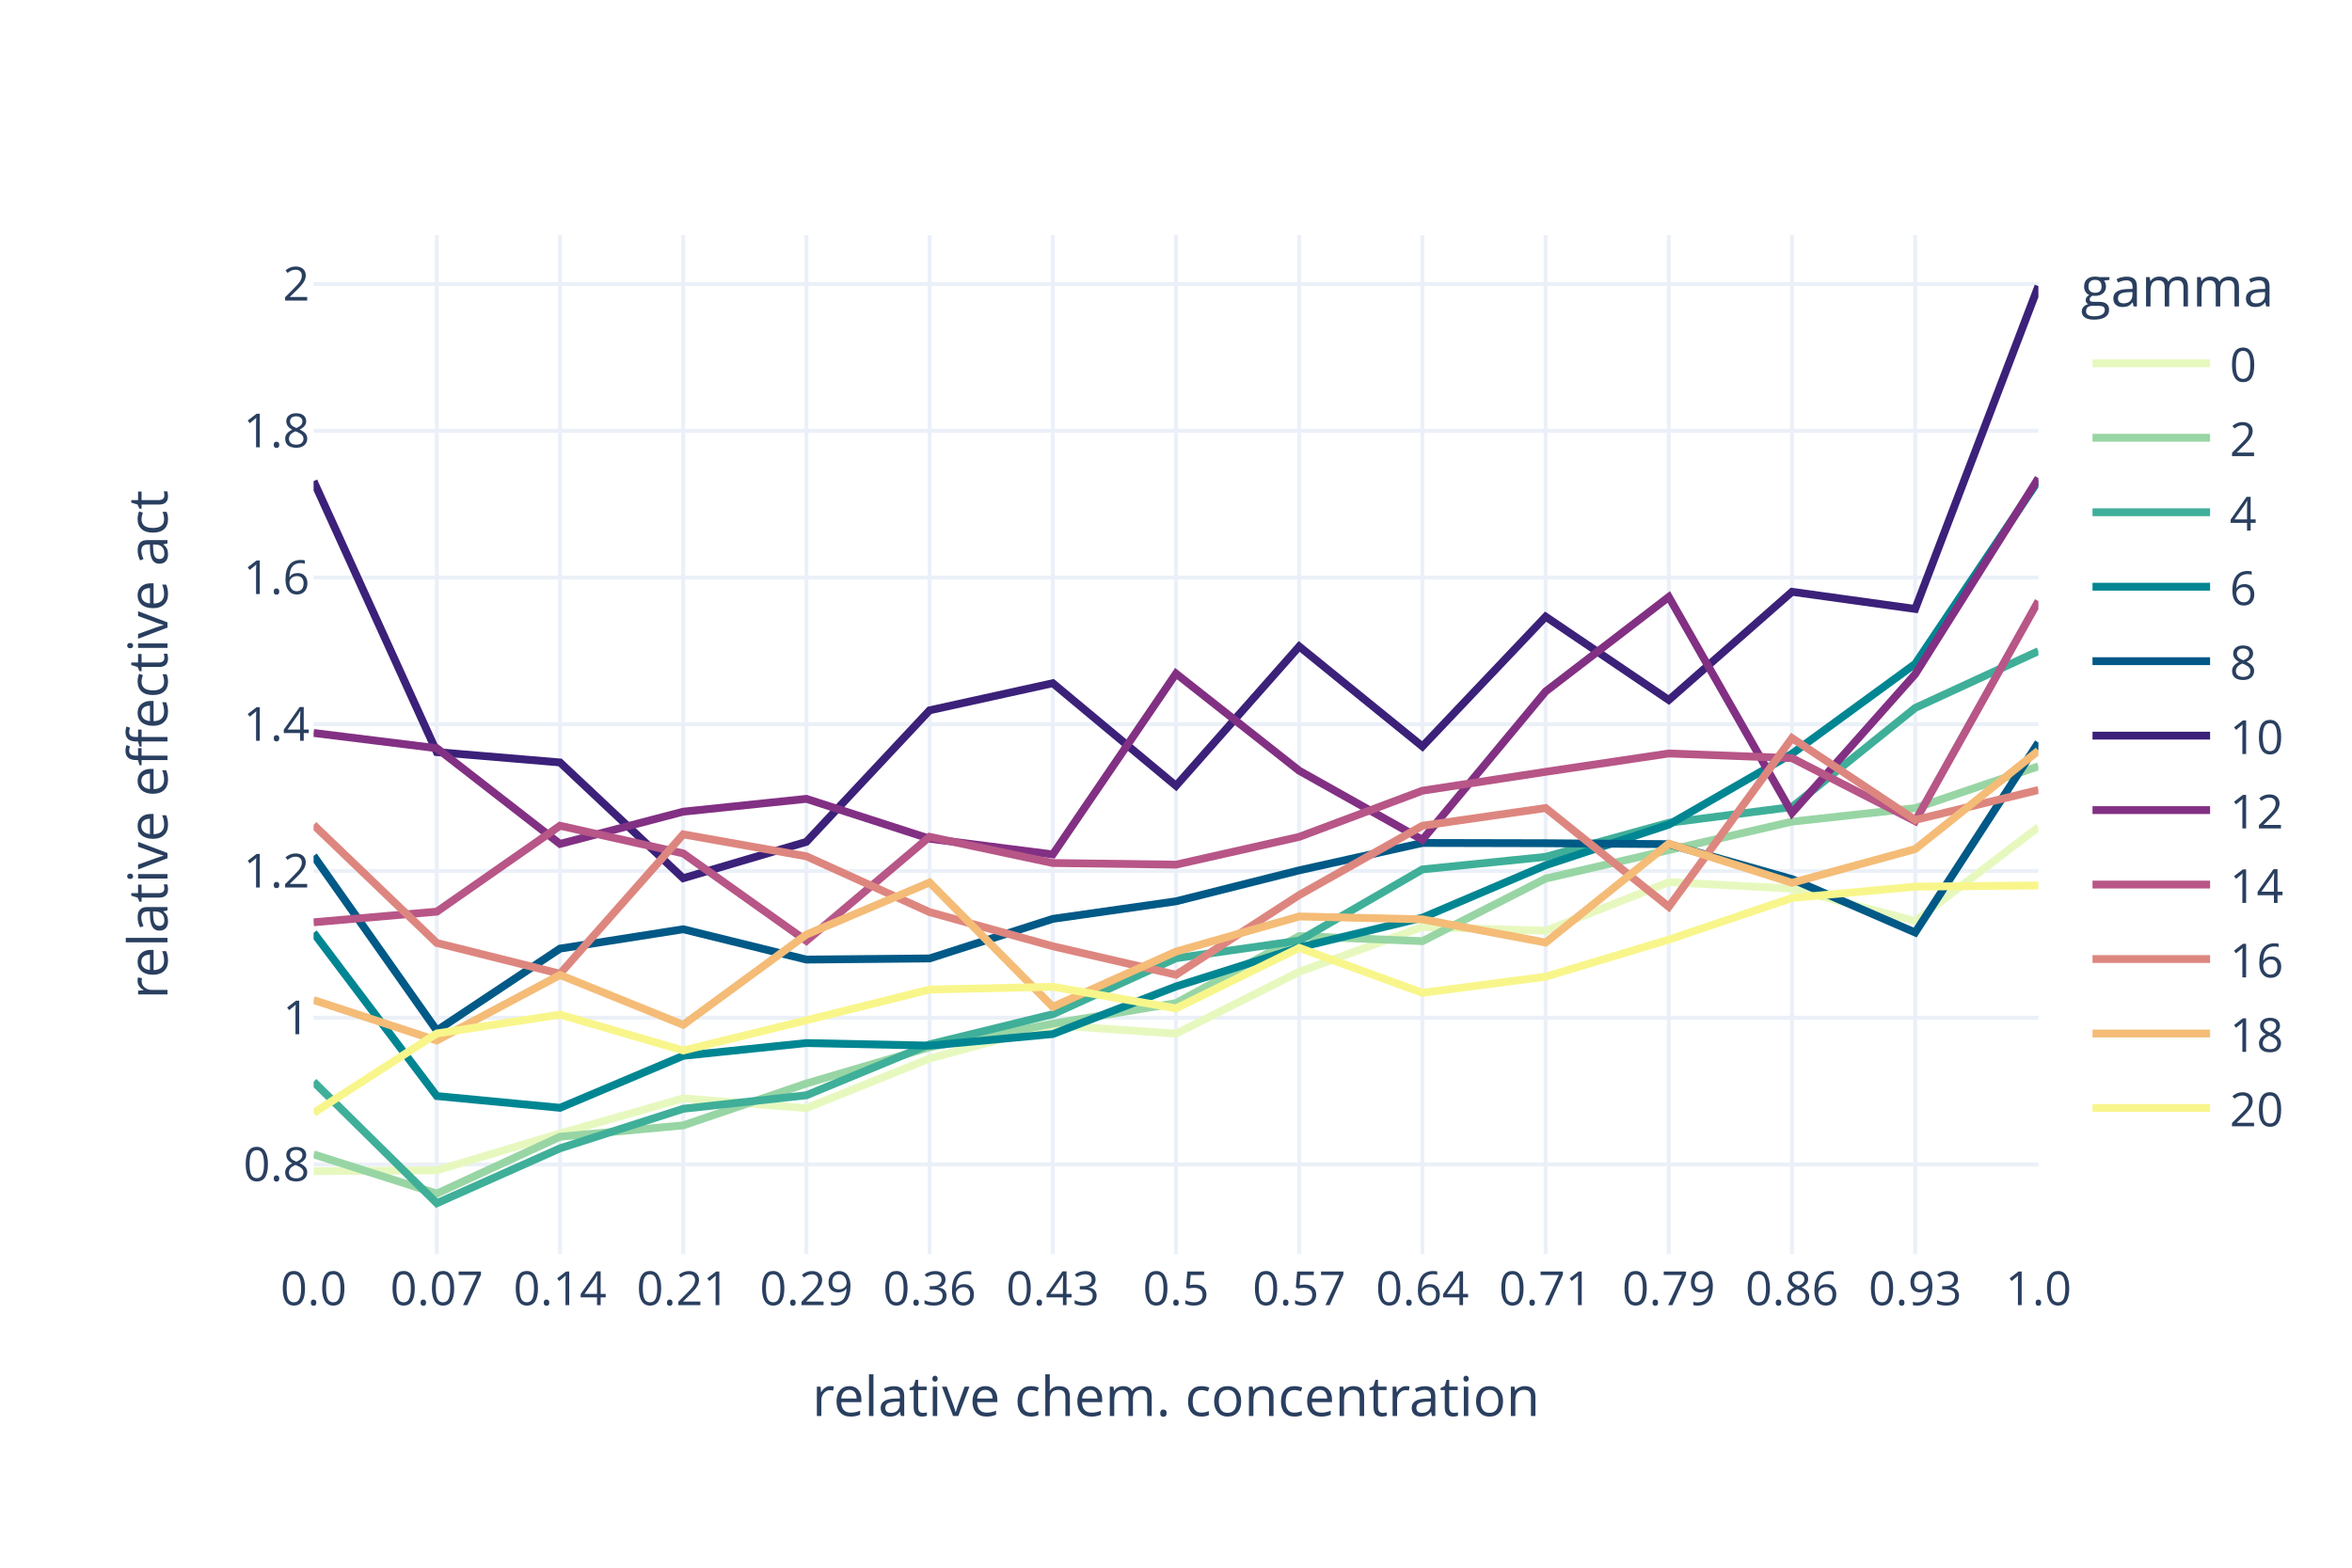
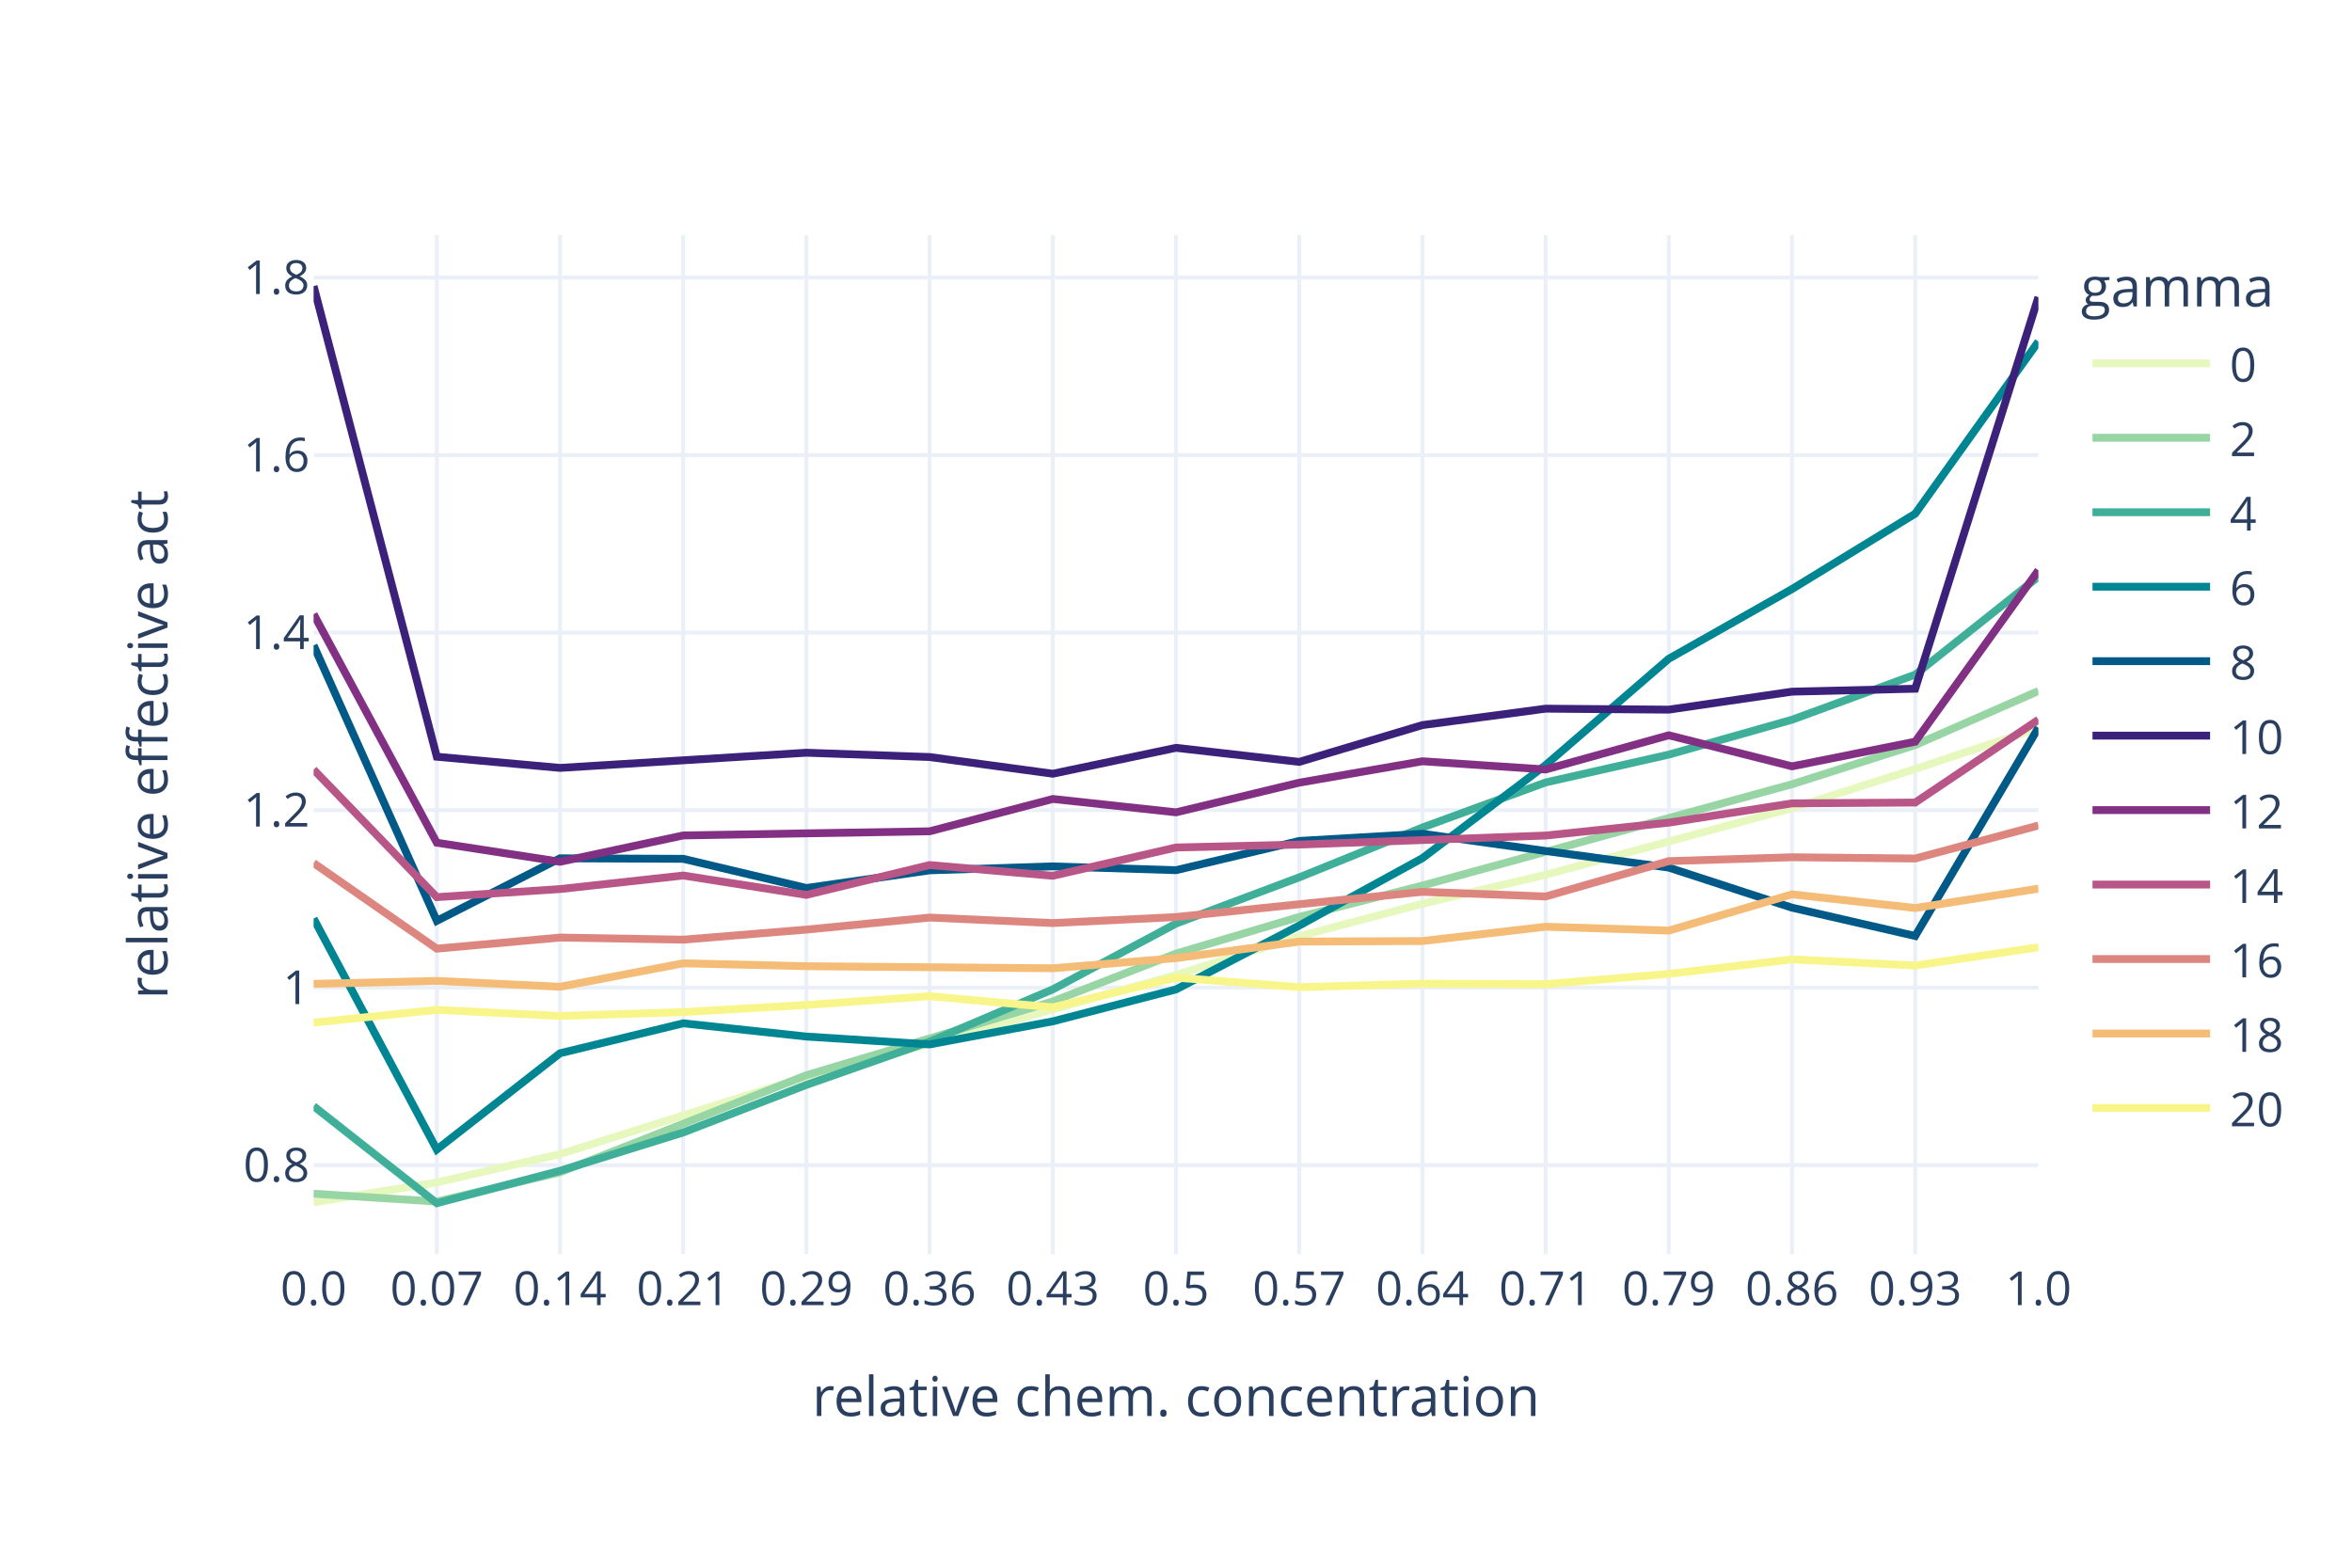
<svg xmlns="http://www.w3.org/2000/svg" class="main-svg" width="600" height="400" style="" viewBox="0 0 600 400">
  <rect x="0" y="0" width="600" height="400" style="fill: rgb(255, 255, 255); fill-opacity: 1;" />
-   <defs id="defs-018932">
+   <defs id="defs-c2a983">
    <g class="clips">
-       <clipPath id="clip018932xyplot" class="plotclip">
+       <clipPath id="clipc2a983xyplot" class="plotclip">
        <rect width="440" height="260" />
      </clipPath>
-       <clipPath class="axesclip" id="clip018932x">
+       <clipPath class="axesclip" id="clipc2a983x">
        <rect x="80" y="0" width="440" height="400" />
      </clipPath>
-       <clipPath class="axesclip" id="clip018932y">
+       <clipPath class="axesclip" id="clipc2a983y">
        <rect x="0" y="60" width="600" height="260" />
      </clipPath>
-       <clipPath class="axesclip" id="clip018932xy">
+       <clipPath class="axesclip" id="clipc2a983xy">
        <rect x="80" y="60" width="440" height="260" />
      </clipPath>
    </g>
    <g class="gradients" />
    <g class="patterns" />
  </defs>
  <g class="bglayer" />
  <g class="layer-below">
    <g class="imagelayer" />
    <g class="shapelayer" />
  </g>
  <g class="cartesianlayer">
    <g class="subplot xy">
      <g class="layer-subplot">
        <g class="shapelayer" />
        <g class="imagelayer" />
      </g>
      <g class="minor-gridlayer">
        <g class="x" />
        <g class="y" />
      </g>
      <g class="gridlayer">
        <g class="x">
          <path class="xgrid crisp" transform="translate(111.43,0)" d="M0,60v260" style="stroke: rgb(235, 240, 248); stroke-opacity: 1; stroke-width: 1px;" />
          <path class="xgrid crisp" transform="translate(142.86,0)" d="M0,60v260" style="stroke: rgb(235, 240, 248); stroke-opacity: 1; stroke-width: 1px;" />
          <path class="xgrid crisp" transform="translate(174.29,0)" d="M0,60v260" style="stroke: rgb(235, 240, 248); stroke-opacity: 1; stroke-width: 1px;" />
          <path class="xgrid crisp" transform="translate(205.71,0)" d="M0,60v260" style="stroke: rgb(235, 240, 248); stroke-opacity: 1; stroke-width: 1px;" />
          <path class="xgrid crisp" transform="translate(237.14,0)" d="M0,60v260" style="stroke: rgb(235, 240, 248); stroke-opacity: 1; stroke-width: 1px;" />
          <path class="xgrid crisp" transform="translate(268.57,0)" d="M0,60v260" style="stroke: rgb(235, 240, 248); stroke-opacity: 1; stroke-width: 1px;" />
          <path class="xgrid crisp" transform="translate(300,0)" d="M0,60v260" style="stroke: rgb(235, 240, 248); stroke-opacity: 1; stroke-width: 1px;" />
          <path class="xgrid crisp" transform="translate(331.43,0)" d="M0,60v260" style="stroke: rgb(235, 240, 248); stroke-opacity: 1; stroke-width: 1px;" />
          <path class="xgrid crisp" transform="translate(362.86,0)" d="M0,60v260" style="stroke: rgb(235, 240, 248); stroke-opacity: 1; stroke-width: 1px;" />
          <path class="xgrid crisp" transform="translate(394.29,0)" d="M0,60v260" style="stroke: rgb(235, 240, 248); stroke-opacity: 1; stroke-width: 1px;" />
          <path class="xgrid crisp" transform="translate(425.71,0)" d="M0,60v260" style="stroke: rgb(235, 240, 248); stroke-opacity: 1; stroke-width: 1px;" />
          <path class="xgrid crisp" transform="translate(457.14,0)" d="M0,60v260" style="stroke: rgb(235, 240, 248); stroke-opacity: 1; stroke-width: 1px;" />
          <path class="xgrid crisp" transform="translate(488.57,0)" d="M0,60v260" style="stroke: rgb(235, 240, 248); stroke-opacity: 1; stroke-width: 1px;" />
        </g>
        <g class="y">
-           <path class="ygrid crisp" transform="translate(0,297.12)" d="M80,0h440" style="stroke: rgb(235, 240, 248); stroke-opacity: 1; stroke-width: 1px;" />
-           <path class="ygrid crisp" transform="translate(0,259.68)" d="M80,0h440" style="stroke: rgb(235, 240, 248); stroke-opacity: 1; stroke-width: 1px;" />
-           <path class="ygrid crisp" transform="translate(0,222.24)" d="M80,0h440" style="stroke: rgb(235, 240, 248); stroke-opacity: 1; stroke-width: 1px;" />
-           <path class="ygrid crisp" transform="translate(0,184.8)" d="M80,0h440" style="stroke: rgb(235, 240, 248); stroke-opacity: 1; stroke-width: 1px;" />
-           <path class="ygrid crisp" transform="translate(0,147.36)" d="M80,0h440" style="stroke: rgb(235, 240, 248); stroke-opacity: 1; stroke-width: 1px;" />
-           <path class="ygrid crisp" transform="translate(0,109.92)" d="M80,0h440" style="stroke: rgb(235, 240, 248); stroke-opacity: 1; stroke-width: 1px;" />
-           <path class="ygrid crisp" transform="translate(0,72.48)" d="M80,0h440" style="stroke: rgb(235, 240, 248); stroke-opacity: 1; stroke-width: 1px;" />
+           <path class="ygrid crisp" transform="translate(0,297.29)" d="M80,0h440" style="stroke: rgb(235, 240, 248); stroke-opacity: 1; stroke-width: 1px;" />
+           <path class="ygrid crisp" transform="translate(0,251.99)" d="M80,0h440" style="stroke: rgb(235, 240, 248); stroke-opacity: 1; stroke-width: 1px;" />
+           <path class="ygrid crisp" transform="translate(0,206.7)" d="M80,0h440" style="stroke: rgb(235, 240, 248); stroke-opacity: 1; stroke-width: 1px;" />
+           <path class="ygrid crisp" transform="translate(0,161.41)" d="M80,0h440" style="stroke: rgb(235, 240, 248); stroke-opacity: 1; stroke-width: 1px;" />
+           <path class="ygrid crisp" transform="translate(0,116.11)" d="M80,0h440" style="stroke: rgb(235, 240, 248); stroke-opacity: 1; stroke-width: 1px;" />
+           <path class="ygrid crisp" transform="translate(0,70.82)" d="M80,0h440" style="stroke: rgb(235, 240, 248); stroke-opacity: 1; stroke-width: 1px;" />
        </g>
      </g>
      <g class="zerolinelayer" />
      <g class="layer-between">
        <g class="shapelayer" />
        <g class="imagelayer" />
      </g>
      <path class="xlines-below" />
      <path class="ylines-below" />
      <g class="overlines-below" />
      <g class="xaxislayer-below" />
      <g class="yaxislayer-below" />
      <g class="overaxes-below" />
      <g class="overplot">
-         <g class="xy" transform="translate(80,60)" clip-path="url(#clip018932xyplot)">
+         <g class="xy" transform="translate(80,60)" clip-path="url(#clipc2a983xyplot)">
          <g class="scatterlayer mlayer">
-             <g class="trace scatter tracea5b997" style="stroke-miterlimit: 2; opacity: 1;">
-               <g class="fills" />
-               <g class="errorbars" />
-               <g class="lines">
-                 <path class="js-line" d="M0,238.83L31.43,238.61L62.86,229.21L94.29,220.26L125.71,222.74L157.14,210.09L188.57,201.57L220,203.74L251.43,187.96L282.86,176.51L314.29,177.49L345.71,165.08L377.14,166.74L408.57,175.01L440,151.04" style="vector-effect: none; fill: none; stroke: rgb(231, 248, 191); stroke-opacity: 1; stroke-width: 2px; opacity: 1;" />
-               </g>
-               <g class="points" />
-               <g class="text" />
-             </g>
-             <g class="trace scatter trace0f6d5e" style="stroke-miterlimit: 2; opacity: 1;">
-               <g class="fills" />
-               <g class="errorbars" />
-               <g class="lines">
-                 <path class="js-line" d="M0,234.54L31.43,244.55L62.86,230.04L94.29,227.14L125.71,216.46L157.14,207.2L188.57,201.18L220,195.94L251.43,178.85L282.86,180.14L314.29,164.17L377.14,149.64L408.57,146.2L440,135.53" style="vector-effect: none; fill: none; stroke: rgb(152, 213, 164); stroke-opacity: 1; stroke-width: 2px; opacity: 1;" />
-               </g>
-               <g class="points" />
-               <g class="text" />
-             </g>
-             <g class="trace scatter traced49650" style="stroke-miterlimit: 2; opacity: 1;">
-               <g class="fills" />
-               <g class="errorbars" />
-               <g class="lines">
-                 <path class="js-line" d="M0,216.01L31.43,247L62.86,233L94.29,222.91L125.71,219.46L157.14,206.47L188.57,198.78L220,184.49L251.43,180L282.86,161.83L314.29,158.63L345.71,149.94L377.14,145.91L408.57,120.63L440,106.14" style="vector-effect: none; fill: none; stroke: rgb(63, 175, 153); stroke-opacity: 1; stroke-width: 2px; opacity: 1;" />
-               </g>
-               <g class="points" />
-               <g class="text" />
-             </g>
-             <g class="trace scatter trace5d681d" style="stroke-miterlimit: 2; opacity: 1;">
-               <g class="fills" />
-               <g class="errorbars" />
-               <g class="lines">
-                 <path class="js-line" d="M0,178.01L31.43,219.66L62.86,222.66L94.29,209.39L125.71,206.14L157.14,206.79L188.57,203.84L220,191.7L251.43,181.75L282.86,174.15L314.29,160.77L345.71,150.4L377.14,132.32L408.57,109.39L440,62.59" style="vector-effect: none; fill: none; stroke: rgb(0, 134, 146); stroke-opacity: 1; stroke-width: 2px; opacity: 1;" />
-               </g>
-               <g class="points" />
-               <g class="text" />
-             </g>
-             <g class="trace scatter tracec8e648" style="stroke-miterlimit: 2; opacity: 1;">
-               <g class="fills" />
-               <g class="errorbars" />
-               <g class="lines">
-                 <path class="js-line" d="M0,158.37L31.43,202.94L62.86,182.04L94.29,177.1L125.71,184.84L157.14,184.55L188.57,174.45L220,169.97L251.43,162.07L282.86,155.08L314.29,155.15L345.71,155.39L377.14,164.31L408.57,177.93L440,129.46" style="vector-effect: none; fill: none; stroke: rgb(0, 89, 134); stroke-opacity: 1; stroke-width: 2px; opacity: 1;" />
-               </g>
-               <g class="points" />
-               <g class="text" />
-             </g>
-             <g class="trace scatter tracee1a0d4" style="stroke-miterlimit: 2; opacity: 1;">
-               <g class="fills" />
-               <g class="errorbars" />
-               <g class="lines">
-                 <path class="js-line" d="M0,62.76L31.43,131.9L62.86,134.54L94.29,164.08L125.71,154.8L157.14,121.24L188.57,114.32L220,140.5L251.43,104.94L282.86,130.45L314.29,97.34L345.71,118.6L377.14,91L408.57,95.37L440,13" style="vector-effect: none; fill: none; stroke: rgb(59, 33, 121); stroke-opacity: 1; stroke-width: 2px; opacity: 1;" />
-               </g>
-               <g class="points" />
-               <g class="text" />
-             </g>
-             <g class="trace scatter trace4d75e2" style="stroke-miterlimit: 2; opacity: 1;">
-               <g class="fills" />
-               <g class="errorbars" />
-               <g class="lines">
-                 <path class="js-line" d="M0,127.02L31.43,130.91L62.86,155.33L94.29,147.1L125.71,143.83L157.14,154L188.57,158.01L220,111.87L251.43,136.65L282.86,154.28L314.29,116.43L345.71,92.31L377.14,147.41L408.57,112.01L440,62" style="vector-effect: none; fill: none; stroke: rgb(130, 48, 131); stroke-opacity: 1; stroke-width: 2px; opacity: 1;" />
-               </g>
-               <g class="points" />
-               <g class="text" />
-             </g>
-             <g class="trace scatter traceccb942" style="stroke-miterlimit: 2; opacity: 1;">
-               <g class="fills" />
-               <g class="errorbars" />
-               <g class="lines">
-                 <path class="js-line" d="M0,175.32L31.43,172.61L62.86,150.69L94.29,157.75L125.71,180.06L157.14,153.52L188.57,160.2L220,160.62L251.43,153.53L282.86,141.75L314.29,136.93L345.71,132.25L377.14,133.44L408.57,149.52L440,93.37" style="vector-effect: none; fill: none; stroke: rgb(183, 86, 135); stroke-opacity: 1; stroke-width: 2px; opacity: 1;" />
-               </g>
-               <g class="points" />
-               <g class="text" />
-             </g>
-             <g class="trace scatter trace6f4fd1" style="stroke-miterlimit: 2; opacity: 1;">
-               <g class="fills" />
-               <g class="errorbars" />
-               <g class="lines">
-                 <path class="js-line" d="M0,150.47L31.43,180.6L62.86,188.45L94.29,152.89L125.71,158.49L157.14,172.73L188.57,181.44L220,188.71L251.43,168.37L282.86,150.69L314.29,146.17L345.71,171.37L377.14,128.33L408.57,149.21L440,141.57" style="vector-effect: none; fill: none; stroke: rgb(221, 134, 127); stroke-opacity: 1; stroke-width: 2px; opacity: 1;" />
-               </g>
-               <g class="points" />
-               <g class="text" />
-             </g>
-             <g class="trace scatter trace97f7c3" style="stroke-miterlimit: 2; opacity: 1;">
-               <g class="fills" />
-               <g class="errorbars" />
-               <g class="lines">
-                 <path class="js-line" d="M0,195.16L31.43,205.48L62.86,188.77L94.29,201.48L125.71,178.46L157.14,165.17L188.57,196.9L220,182.8L251.43,173.84L282.86,174.57L314.29,180.49L345.71,155.26L377.14,165.25L408.57,156.64L440,131.54" style="vector-effect: none; fill: none; stroke: rgb(244, 188, 119); stroke-opacity: 1; stroke-width: 2px; opacity: 1;" />
-               </g>
-               <g class="points" />
-               <g class="text" />
-             </g>
-             <g class="trace scatter trace2f1fdb" style="stroke-miterlimit: 2; opacity: 1;">
-               <g class="fills" />
-               <g class="errorbars" />
-               <g class="lines">
-                 <path class="js-line" d="M0,223.97L31.43,203.69L62.86,198.88L94.29,208.03L125.71,200.32L157.14,192.49L188.57,191.78L220,197.29L251.43,181.85L282.86,193.32L314.29,189.2L345.71,179.75L377.14,169.12L408.57,166.23L440,165.93" style="vector-effect: none; fill: none; stroke: rgb(248, 246, 139); stroke-opacity: 1; stroke-width: 2px; opacity: 1;" />
+             <g class="trace scatter tracea53ca1" style="stroke-miterlimit: 2; opacity: 1;">
+               <g class="fills" />
+               <g class="errorbars" />
+               <g class="lines">
+                 <path class="js-line" d="M0,246.77L31.43,241.71L62.86,234.47L125.71,214.73L157.14,206.34L220,188.76L251.43,178.88L282.86,170.58L314.29,163.2L377.14,146.2L408.57,136.21L440,125.74" style="vector-effect: none; fill: none; stroke: rgb(231, 248, 191); stroke-opacity: 1; stroke-width: 2px; opacity: 1;" />
+               </g>
+               <g class="points" />
+               <g class="text" />
+             </g>
+             <g class="trace scatter traceb5801e" style="stroke-miterlimit: 2; opacity: 1;">
+               <g class="fills" />
+               <g class="errorbars" />
+               <g class="lines">
+                 <path class="js-line" d="M0,244.58L31.43,246.59L62.86,239.11L125.71,214.35L157.14,204.96L188.57,195.51L220,183.31L251.43,173.96L282.86,165.95L377.14,140.1L408.57,130.1L440,116.31" style="vector-effect: none; fill: none; stroke: rgb(152, 213, 164); stroke-opacity: 1; stroke-width: 2px; opacity: 1;" />
+               </g>
+               <g class="points" />
+               <g class="text" />
+             </g>
+             <g class="trace scatter tracecc610e" style="stroke-miterlimit: 2; opacity: 1;">
+               <g class="fills" />
+               <g class="errorbars" />
+               <g class="lines">
+                 <path class="js-line" d="M0,222.24L31.43,247L62.86,238.73L94.29,228.95L125.71,216.81L157.14,205.78L188.57,192.44L220,175.65L251.43,163.86L282.86,151.14L314.29,139.64L345.71,132.54L377.14,123.64L408.57,112.13L440,87.13" style="vector-effect: none; fill: none; stroke: rgb(63, 175, 153); stroke-opacity: 1; stroke-width: 2px; opacity: 1;" />
+               </g>
+               <g class="points" />
+               <g class="text" />
+             </g>
+             <g class="trace scatter trace38990d" style="stroke-miterlimit: 2; opacity: 1;">
+               <g class="fills" />
+               <g class="errorbars" />
+               <g class="lines">
+                 <path class="js-line" d="M0,174.37L31.43,233.3L62.86,208.74L94.29,201.1L125.71,204.48L157.14,206.48L188.57,200.6L220,192.45L251.43,176.16L282.86,158.96L314.29,135.21L345.71,108.08L377.14,90.3L408.57,71.07L440,27.15" style="vector-effect: none; fill: none; stroke: rgb(0, 134, 146); stroke-opacity: 1; stroke-width: 2px; opacity: 1;" />
+               </g>
+               <g class="points" />
+               <g class="text" />
+             </g>
+             <g class="trace scatter trace3bfdee" style="stroke-miterlimit: 2; opacity: 1;">
+               <g class="fills" />
+               <g class="errorbars" />
+               <g class="lines">
+                 <path class="js-line" d="M0,104.66L31.43,174.95L62.86,159L94.29,159.13L125.71,166.58L157.14,162.07L188.57,161.06L220,162.03L251.43,154.57L282.86,152.74L314.29,157.13L345.71,161.37L377.14,171.6L408.57,178.82L440,125.68" style="vector-effect: none; fill: none; stroke: rgb(0, 89, 134); stroke-opacity: 1; stroke-width: 2px; opacity: 1;" />
+               </g>
+               <g class="points" />
+               <g class="text" />
+             </g>
+             <g class="trace scatter trace6e391d" style="stroke-miterlimit: 2; opacity: 1;">
+               <g class="fills" />
+               <g class="errorbars" />
+               <g class="lines">
+                 <path class="js-line" d="M0,13L31.43,133.08L62.86,135.93L125.71,132.06L157.14,133.16L188.57,137.42L220,130.81L251.43,134.4L282.86,125.01L314.29,120.82L345.71,121.07L377.14,116.48L408.57,115.73L440,15.81" style="vector-effect: none; fill: none; stroke: rgb(59, 33, 121); stroke-opacity: 1; stroke-width: 2px; opacity: 1;" />
+               </g>
+               <g class="points" />
+               <g class="text" />
+             </g>
+             <g class="trace scatter traceed27bd" style="stroke-miterlimit: 2; opacity: 1;">
+               <g class="fills" />
+               <g class="errorbars" />
+               <g class="lines">
+                 <path class="js-line" d="M0,96.7L31.43,155.02L62.86,159.88L94.29,153.17L125.71,152.63L157.14,152.11L188.57,143.86L220,147.27L251.43,139.7L282.86,134.24L314.29,136.33L345.71,127.61L377.14,135.53L408.57,129.24L440,85.51" style="vector-effect: none; fill: none; stroke: rgb(130, 48, 131); stroke-opacity: 1; stroke-width: 2px; opacity: 1;" />
+               </g>
+               <g class="points" />
+               <g class="text" />
+             </g>
+             <g class="trace scatter trace89a3ec" style="stroke-miterlimit: 2; opacity: 1;">
+               <g class="fills" />
+               <g class="errorbars" />
+               <g class="lines">
+                 <path class="js-line" d="M0,136.36L31.43,168.91L62.86,166.85L94.29,163.39L125.71,168.33L157.14,160.72L188.57,163.46L220,156.24L251.43,155.49L314.29,153.19L345.71,149.9L377.14,144.98L408.57,144.77L440,123.64" style="vector-effect: none; fill: none; stroke: rgb(183, 86, 135); stroke-opacity: 1; stroke-width: 2px; opacity: 1;" />
+               </g>
+               <g class="points" />
+               <g class="text" />
+             </g>
+             <g class="trace scatter trace10d7d2" style="stroke-miterlimit: 2; opacity: 1;">
+               <g class="fills" />
+               <g class="errorbars" />
+               <g class="lines">
+                 <path class="js-line" d="M0,160.21L31.43,182.05L62.86,179.22L94.29,179.76L125.71,177.19L157.14,174.12L188.57,175.52L220,173.99L251.43,170.71L282.86,167.55L314.29,168.74L345.71,159.72L377.14,158.73L408.57,159.05L440,150.63" style="vector-effect: none; fill: none; stroke: rgb(221, 134, 127); stroke-opacity: 1; stroke-width: 2px; opacity: 1;" />
+               </g>
+               <g class="points" />
+               <g class="text" />
+             </g>
+             <g class="trace scatter trace92e101" style="stroke-miterlimit: 2; opacity: 1;">
+               <g class="fills" />
+               <g class="errorbars" />
+               <g class="lines">
+                 <path class="js-line" d="M0,191.04L31.43,190.28L62.86,191.77L94.29,185.79L125.71,186.53L188.57,187.06L220,184.47L251.43,180.25L282.86,180.11L314.29,176.46L345.71,177.44L377.14,168.2L408.57,171.68L440,166.74" style="vector-effect: none; fill: none; stroke: rgb(244, 188, 119); stroke-opacity: 1; stroke-width: 2px; opacity: 1;" />
+               </g>
+               <g class="points" />
+               <g class="text" />
+             </g>
+             <g class="trace scatter trace7be1ef" style="stroke-miterlimit: 2; opacity: 1;">
+               <g class="fills" />
+               <g class="errorbars" />
+               <g class="lines">
+                 <path class="js-line" d="M0,200.93L31.43,197.67L62.86,199.22L94.29,198.24L125.71,196.42L157.14,194.18L188.57,197.03L220,189.45L251.43,191.88L282.86,190.99L314.29,191.11L345.71,188.49L377.14,184.79L408.57,186.35L440,181.7" style="vector-effect: none; fill: none; stroke: rgb(248, 246, 139); stroke-opacity: 1; stroke-width: 2px; opacity: 1;" />
              </g>
              <g class="points" />
              <g class="text" />
            </g>
          </g>
        </g>
      </g>
      <g class="zerolinelayer-above" />
      <path class="xlines-above crisp" d="M0,0" style="fill: none;" />
      <path class="ylines-above crisp" d="M0,0" style="fill: none;" />
      <g class="overlines-above" />
      <g class="xaxislayer-above">
        <g class="xtick">
          <text text-anchor="middle" x="0" y="333" transform="translate(80,0)" style="font-family: 'Open Sans', verdana, arial, sans-serif; font-size: 12px; fill: rgb(42, 63, 95); fill-opacity: 1; white-space: pre;">0.0</text>
        </g>
        <g class="xtick">
          <text text-anchor="middle" x="0" y="333" transform="translate(111.43,0)" style="font-family: 'Open Sans', verdana, arial, sans-serif; font-size: 12px; fill: rgb(42, 63, 95); fill-opacity: 1; white-space: pre;">0.07</text>
        </g>
        <g class="xtick">
          <text text-anchor="middle" x="0" y="333" transform="translate(142.86,0)" style="font-family: 'Open Sans', verdana, arial, sans-serif; font-size: 12px; fill: rgb(42, 63, 95); fill-opacity: 1; white-space: pre;">0.14</text>
        </g>
        <g class="xtick">
          <text text-anchor="middle" x="0" y="333" transform="translate(174.29,0)" style="font-family: 'Open Sans', verdana, arial, sans-serif; font-size: 12px; fill: rgb(42, 63, 95); fill-opacity: 1; white-space: pre;">0.21</text>
        </g>
        <g class="xtick">
          <text text-anchor="middle" x="0" y="333" transform="translate(205.71,0)" style="font-family: 'Open Sans', verdana, arial, sans-serif; font-size: 12px; fill: rgb(42, 63, 95); fill-opacity: 1; white-space: pre;">0.29</text>
        </g>
        <g class="xtick">
          <text text-anchor="middle" x="0" y="333" transform="translate(237.14,0)" style="font-family: 'Open Sans', verdana, arial, sans-serif; font-size: 12px; fill: rgb(42, 63, 95); fill-opacity: 1; white-space: pre;">0.36</text>
        </g>
        <g class="xtick">
          <text text-anchor="middle" x="0" y="333" transform="translate(268.57,0)" style="font-family: 'Open Sans', verdana, arial, sans-serif; font-size: 12px; fill: rgb(42, 63, 95); fill-opacity: 1; white-space: pre;">0.43</text>
        </g>
        <g class="xtick">
          <text text-anchor="middle" x="0" y="333" transform="translate(300,0)" style="font-family: 'Open Sans', verdana, arial, sans-serif; font-size: 12px; fill: rgb(42, 63, 95); fill-opacity: 1; white-space: pre;">0.5</text>
        </g>
        <g class="xtick">
          <text text-anchor="middle" x="0" y="333" transform="translate(331.43,0)" style="font-family: 'Open Sans', verdana, arial, sans-serif; font-size: 12px; fill: rgb(42, 63, 95); fill-opacity: 1; white-space: pre;">0.57</text>
        </g>
        <g class="xtick">
          <text text-anchor="middle" x="0" y="333" transform="translate(362.86,0)" style="font-family: 'Open Sans', verdana, arial, sans-serif; font-size: 12px; fill: rgb(42, 63, 95); fill-opacity: 1; white-space: pre;">0.64</text>
        </g>
        <g class="xtick">
          <text text-anchor="middle" x="0" y="333" transform="translate(394.29,0)" style="font-family: 'Open Sans', verdana, arial, sans-serif; font-size: 12px; fill: rgb(42, 63, 95); fill-opacity: 1; white-space: pre;">0.71</text>
        </g>
        <g class="xtick">
          <text text-anchor="middle" x="0" y="333" transform="translate(425.71,0)" style="font-family: 'Open Sans', verdana, arial, sans-serif; font-size: 12px; fill: rgb(42, 63, 95); fill-opacity: 1; white-space: pre;">0.79</text>
        </g>
        <g class="xtick">
          <text text-anchor="middle" x="0" y="333" transform="translate(457.14,0)" style="font-family: 'Open Sans', verdana, arial, sans-serif; font-size: 12px; fill: rgb(42, 63, 95); fill-opacity: 1; white-space: pre;">0.86</text>
        </g>
        <g class="xtick">
          <text text-anchor="middle" x="0" y="333" transform="translate(488.57,0)" style="font-family: 'Open Sans', verdana, arial, sans-serif; font-size: 12px; fill: rgb(42, 63, 95); fill-opacity: 1; white-space: pre;">0.93</text>
        </g>
        <g class="xtick">
          <text text-anchor="middle" x="0" y="333" transform="translate(520,0)" style="font-family: 'Open Sans', verdana, arial, sans-serif; font-size: 12px; fill: rgb(42, 63, 95); fill-opacity: 1; white-space: pre;">1.0</text>
        </g>
      </g>
      <g class="yaxislayer-above">
        <g class="ytick">
-           <text text-anchor="end" x="79" y="4.2" transform="translate(0,297.12)" style="font-family: 'Open Sans', verdana, arial, sans-serif; font-size: 12px; fill: rgb(42, 63, 95); fill-opacity: 1; white-space: pre;">0.8</text>
-         </g>
-         <g class="ytick">
-           <text text-anchor="end" x="79" y="4.2" style="font-family: 'Open Sans', verdana, arial, sans-serif; font-size: 12px; fill: rgb(42, 63, 95); fill-opacity: 1; white-space: pre;" transform="translate(0,259.68)">1</text>
-         </g>
-         <g class="ytick">
-           <text text-anchor="end" x="79" y="4.2" style="font-family: 'Open Sans', verdana, arial, sans-serif; font-size: 12px; fill: rgb(42, 63, 95); fill-opacity: 1; white-space: pre;" transform="translate(0,222.24)">1.2</text>
-         </g>
-         <g class="ytick">
-           <text text-anchor="end" x="79" y="4.2" style="font-family: 'Open Sans', verdana, arial, sans-serif; font-size: 12px; fill: rgb(42, 63, 95); fill-opacity: 1; white-space: pre;" transform="translate(0,184.8)">1.4</text>
-         </g>
-         <g class="ytick">
-           <text text-anchor="end" x="79" y="4.2" style="font-family: 'Open Sans', verdana, arial, sans-serif; font-size: 12px; fill: rgb(42, 63, 95); fill-opacity: 1; white-space: pre;" transform="translate(0,147.36)">1.6</text>
-         </g>
-         <g class="ytick">
-           <text text-anchor="end" x="79" y="4.2" style="font-family: 'Open Sans', verdana, arial, sans-serif; font-size: 12px; fill: rgb(42, 63, 95); fill-opacity: 1; white-space: pre;" transform="translate(0,109.92)">1.8</text>
-         </g>
-         <g class="ytick">
-           <text text-anchor="end" x="79" y="4.2" style="font-family: 'Open Sans', verdana, arial, sans-serif; font-size: 12px; fill: rgb(42, 63, 95); fill-opacity: 1; white-space: pre;" transform="translate(0,72.48)">2</text>
+           <text text-anchor="end" x="79" y="4.2" transform="translate(0,297.29)" style="font-family: 'Open Sans', verdana, arial, sans-serif; font-size: 12px; fill: rgb(42, 63, 95); fill-opacity: 1; white-space: pre;">0.8</text>
+         </g>
+         <g class="ytick">
+           <text text-anchor="end" x="79" y="4.2" style="font-family: 'Open Sans', verdana, arial, sans-serif; font-size: 12px; fill: rgb(42, 63, 95); fill-opacity: 1; white-space: pre;" transform="translate(0,251.99)">1</text>
+         </g>
+         <g class="ytick">
+           <text text-anchor="end" x="79" y="4.2" style="font-family: 'Open Sans', verdana, arial, sans-serif; font-size: 12px; fill: rgb(42, 63, 95); fill-opacity: 1; white-space: pre;" transform="translate(0,206.7)">1.2</text>
+         </g>
+         <g class="ytick">
+           <text text-anchor="end" x="79" y="4.2" style="font-family: 'Open Sans', verdana, arial, sans-serif; font-size: 12px; fill: rgb(42, 63, 95); fill-opacity: 1; white-space: pre;" transform="translate(0,161.41)">1.4</text>
+         </g>
+         <g class="ytick">
+           <text text-anchor="end" x="79" y="4.2" style="font-family: 'Open Sans', verdana, arial, sans-serif; font-size: 12px; fill: rgb(42, 63, 95); fill-opacity: 1; white-space: pre;" transform="translate(0,116.11)">1.6</text>
+         </g>
+         <g class="ytick">
+           <text text-anchor="end" x="79" y="4.2" style="font-family: 'Open Sans', verdana, arial, sans-serif; font-size: 12px; fill: rgb(42, 63, 95); fill-opacity: 1; white-space: pre;" transform="translate(0,70.82)">1.8</text>
        </g>
      </g>
      <g class="overaxes-above" />
    </g>
  </g>
  <g class="polarlayer" />
  <g class="smithlayer" />
  <g class="ternarylayer" />
  <g class="geolayer" />
  <g class="funnelarealayer" />
  <g class="pielayer" />
  <g class="iciclelayer" />
  <g class="treemaplayer" />
  <g class="sunburstlayer" />
  <g class="glimages" />
-   <defs id="topdefs-018932">
+   <defs id="topdefs-c2a983">
    <g class="clips" />
-     <clipPath id="legend018932">
+     <clipPath id="legendc2a983">
      <rect width="59" height="238" x="0" y="0" />
    </clipPath>
  </defs>
  <g class="layer-above">
    <g class="imagelayer" />
    <g class="shapelayer" />
  </g>
  <g class="infolayer">
    <g class="legend" pointer-events="all" transform="translate(528.8,60)">
      <rect class="bg" shape-rendering="crispEdges" style="stroke: rgb(68, 68, 68); stroke-opacity: 1; fill: rgb(255, 255, 255); fill-opacity: 1; stroke-width: 0px;" width="59" height="238" x="0" y="0" />
-       <g class="scrollbox" transform="" clip-path="url(#legend018932)">
+       <g class="scrollbox" transform="" clip-path="url(#legendc2a983)">
        <text class="legendtitletext" text-anchor="start" x="2" y="18.2" style="font-family: 'Open Sans', verdana, arial, sans-serif; font-size: 14px; fill: rgb(42, 63, 95); fill-opacity: 1; white-space: pre;">gamma</text>
        <g class="groups" transform="">
          <g class="traces" transform="translate(0,32.7)" style="opacity: 1;">
            <text class="legendtext" text-anchor="start" x="40" y="4.68" style="font-family: 'Open Sans', verdana, arial, sans-serif; font-size: 12px; fill: rgb(42, 63, 95); fill-opacity: 1; white-space: pre;">0</text>
            <g class="layers" style="opacity: 1;">
              <g class="legendfill" />
              <g class="legendlines">
                <path class="js-line" d="M5,0h30" style="fill: none; stroke: rgb(231, 248, 191); stroke-opacity: 1; stroke-width: 2px;" />
              </g>
              <g class="legendsymbols">
                <g class="legendpoints" />
              </g>
            </g>
            <rect class="legendtoggle" x="0" y="-9.5" width="53.861" height="19" style="fill: rgb(0, 0, 0); fill-opacity: 0;" />
          </g>
        </g>
        <g class="groups" transform="">
          <g class="traces" transform="translate(0,51.7)" style="opacity: 1;">
            <text class="legendtext" text-anchor="start" x="40" y="4.68" style="font-family: 'Open Sans', verdana, arial, sans-serif; font-size: 12px; fill: rgb(42, 63, 95); fill-opacity: 1; white-space: pre;">2</text>
            <g class="layers" style="opacity: 1;">
              <g class="legendfill" />
              <g class="legendlines">
                <path class="js-line" d="M5,0h30" style="fill: none; stroke: rgb(152, 213, 164); stroke-opacity: 1; stroke-width: 2px;" />
              </g>
              <g class="legendsymbols">
                <g class="legendpoints" />
              </g>
            </g>
            <rect class="legendtoggle" x="0" y="-9.5" width="53.861" height="19" style="fill: rgb(0, 0, 0); fill-opacity: 0;" />
          </g>
        </g>
        <g class="groups" transform="">
          <g class="traces" transform="translate(0,70.7)" style="opacity: 1;">
            <text class="legendtext" text-anchor="start" x="40" y="4.68" style="font-family: 'Open Sans', verdana, arial, sans-serif; font-size: 12px; fill: rgb(42, 63, 95); fill-opacity: 1; white-space: pre;">4</text>
            <g class="layers" style="opacity: 1;">
              <g class="legendfill" />
              <g class="legendlines">
                <path class="js-line" d="M5,0h30" style="fill: none; stroke: rgb(63, 175, 153); stroke-opacity: 1; stroke-width: 2px;" />
              </g>
              <g class="legendsymbols">
                <g class="legendpoints" />
              </g>
            </g>
            <rect class="legendtoggle" x="0" y="-9.5" width="53.861" height="19" style="fill: rgb(0, 0, 0); fill-opacity: 0;" />
          </g>
        </g>
        <g class="groups" transform="">
          <g class="traces" transform="translate(0,89.7)" style="opacity: 1;">
            <text class="legendtext" text-anchor="start" x="40" y="4.68" style="font-family: 'Open Sans', verdana, arial, sans-serif; font-size: 12px; fill: rgb(42, 63, 95); fill-opacity: 1; white-space: pre;">6</text>
            <g class="layers" style="opacity: 1;">
              <g class="legendfill" />
              <g class="legendlines">
                <path class="js-line" d="M5,0h30" style="fill: none; stroke: rgb(0, 134, 146); stroke-opacity: 1; stroke-width: 2px;" />
              </g>
              <g class="legendsymbols">
                <g class="legendpoints" />
              </g>
            </g>
            <rect class="legendtoggle" x="0" y="-9.5" width="53.861" height="19" style="fill: rgb(0, 0, 0); fill-opacity: 0;" />
          </g>
        </g>
        <g class="groups" transform="">
          <g class="traces" transform="translate(0,108.7)" style="opacity: 1;">
            <text class="legendtext" text-anchor="start" x="40" y="4.68" style="font-family: 'Open Sans', verdana, arial, sans-serif; font-size: 12px; fill: rgb(42, 63, 95); fill-opacity: 1; white-space: pre;">8</text>
            <g class="layers" style="opacity: 1;">
              <g class="legendfill" />
              <g class="legendlines">
                <path class="js-line" d="M5,0h30" style="fill: none; stroke: rgb(0, 89, 134); stroke-opacity: 1; stroke-width: 2px;" />
              </g>
              <g class="legendsymbols">
                <g class="legendpoints" />
              </g>
            </g>
            <rect class="legendtoggle" x="0" y="-9.5" width="53.861" height="19" style="fill: rgb(0, 0, 0); fill-opacity: 0;" />
          </g>
        </g>
        <g class="groups" transform="">
          <g class="traces" transform="translate(0,127.7)" style="opacity: 1;">
            <text class="legendtext" text-anchor="start" x="40" y="4.68" style="font-family: 'Open Sans', verdana, arial, sans-serif; font-size: 12px; fill: rgb(42, 63, 95); fill-opacity: 1; white-space: pre;">10</text>
            <g class="layers" style="opacity: 1;">
              <g class="legendfill" />
              <g class="legendlines">
                <path class="js-line" d="M5,0h30" style="fill: none; stroke: rgb(59, 33, 121); stroke-opacity: 1; stroke-width: 2px;" />
              </g>
              <g class="legendsymbols">
                <g class="legendpoints" />
              </g>
            </g>
            <rect class="legendtoggle" x="0" y="-9.5" width="53.861" height="19" style="fill: rgb(0, 0, 0); fill-opacity: 0;" />
          </g>
        </g>
        <g class="groups" transform="">
          <g class="traces" transform="translate(0,146.7)" style="opacity: 1;">
            <text class="legendtext" text-anchor="start" x="40" y="4.68" style="font-family: 'Open Sans', verdana, arial, sans-serif; font-size: 12px; fill: rgb(42, 63, 95); fill-opacity: 1; white-space: pre;">12</text>
            <g class="layers" style="opacity: 1;">
              <g class="legendfill" />
              <g class="legendlines">
                <path class="js-line" d="M5,0h30" style="fill: none; stroke: rgb(130, 48, 131); stroke-opacity: 1; stroke-width: 2px;" />
              </g>
              <g class="legendsymbols">
                <g class="legendpoints" />
              </g>
            </g>
            <rect class="legendtoggle" x="0" y="-9.5" width="53.861" height="19" style="fill: rgb(0, 0, 0); fill-opacity: 0;" />
          </g>
        </g>
        <g class="groups" transform="">
          <g class="traces" transform="translate(0,165.7)" style="opacity: 1;">
            <text class="legendtext" text-anchor="start" x="40" y="4.68" style="font-family: 'Open Sans', verdana, arial, sans-serif; font-size: 12px; fill: rgb(42, 63, 95); fill-opacity: 1; white-space: pre;">14</text>
            <g class="layers" style="opacity: 1;">
              <g class="legendfill" />
              <g class="legendlines">
                <path class="js-line" d="M5,0h30" style="fill: none; stroke: rgb(183, 86, 135); stroke-opacity: 1; stroke-width: 2px;" />
              </g>
              <g class="legendsymbols">
                <g class="legendpoints" />
              </g>
            </g>
            <rect class="legendtoggle" x="0" y="-9.5" width="53.861" height="19" style="fill: rgb(0, 0, 0); fill-opacity: 0;" />
          </g>
        </g>
        <g class="groups" transform="">
          <g class="traces" transform="translate(0,184.7)" style="opacity: 1;">
            <text class="legendtext" text-anchor="start" x="40" y="4.68" style="font-family: 'Open Sans', verdana, arial, sans-serif; font-size: 12px; fill: rgb(42, 63, 95); fill-opacity: 1; white-space: pre;">16</text>
            <g class="layers" style="opacity: 1;">
              <g class="legendfill" />
              <g class="legendlines">
                <path class="js-line" d="M5,0h30" style="fill: none; stroke: rgb(221, 134, 127); stroke-opacity: 1; stroke-width: 2px;" />
              </g>
              <g class="legendsymbols">
                <g class="legendpoints" />
              </g>
            </g>
            <rect class="legendtoggle" x="0" y="-9.5" width="53.861" height="19" style="fill: rgb(0, 0, 0); fill-opacity: 0;" />
          </g>
        </g>
        <g class="groups" transform="">
          <g class="traces" transform="translate(0,203.7)" style="opacity: 1;">
            <text class="legendtext" text-anchor="start" x="40" y="4.68" style="font-family: 'Open Sans', verdana, arial, sans-serif; font-size: 12px; fill: rgb(42, 63, 95); fill-opacity: 1; white-space: pre;">18</text>
            <g class="layers" style="opacity: 1;">
              <g class="legendfill" />
              <g class="legendlines">
                <path class="js-line" d="M5,0h30" style="fill: none; stroke: rgb(244, 188, 119); stroke-opacity: 1; stroke-width: 2px;" />
              </g>
              <g class="legendsymbols">
                <g class="legendpoints" />
              </g>
            </g>
            <rect class="legendtoggle" x="0" y="-9.5" width="53.861" height="19" style="fill: rgb(0, 0, 0); fill-opacity: 0;" />
          </g>
        </g>
        <g class="groups" transform="">
          <g class="traces" transform="translate(0,222.7)" style="opacity: 1;">
            <text class="legendtext" text-anchor="start" x="40" y="4.68" style="font-family: 'Open Sans', verdana, arial, sans-serif; font-size: 12px; fill: rgb(42, 63, 95); fill-opacity: 1; white-space: pre;">20</text>
            <g class="layers" style="opacity: 1;">
              <g class="legendfill" />
              <g class="legendlines">
                <path class="js-line" d="M5,0h30" style="fill: none; stroke: rgb(248, 246, 139); stroke-opacity: 1; stroke-width: 2px;" />
              </g>
              <g class="legendsymbols">
                <g class="legendpoints" />
              </g>
            </g>
            <rect class="legendtoggle" x="0" y="-9.5" width="53.861" height="19" style="fill: rgb(0, 0, 0); fill-opacity: 0;" />
          </g>
        </g>
      </g>
      <rect class="scrollbar" rx="20" ry="3" width="0" height="0" style="fill: rgb(128, 139, 164); fill-opacity: 1;" x="0" y="0" />
    </g>
    <g class="g-gtitle" />
    <g class="g-xtitle">
      <text class="xtitle" x="300" y="361.3" text-anchor="middle" style="opacity: 1; font-family: 'Open Sans', verdana, arial, sans-serif; font-size: 14px; fill: rgb(42, 63, 95); fill-opacity: 1; white-space: pre;">relative chem. concentration</text>
    </g>
    <g class="g-ytitle">
      <text class="ytitle" transform="rotate(-90,42.725,190)" x="42.725" y="190" text-anchor="middle" style="opacity: 1; font-family: 'Open Sans', verdana, arial, sans-serif; font-size: 14px; fill: rgb(42, 63, 95); fill-opacity: 1; white-space: pre;">relative effective act</text>
    </g>
  </g>
</svg>
